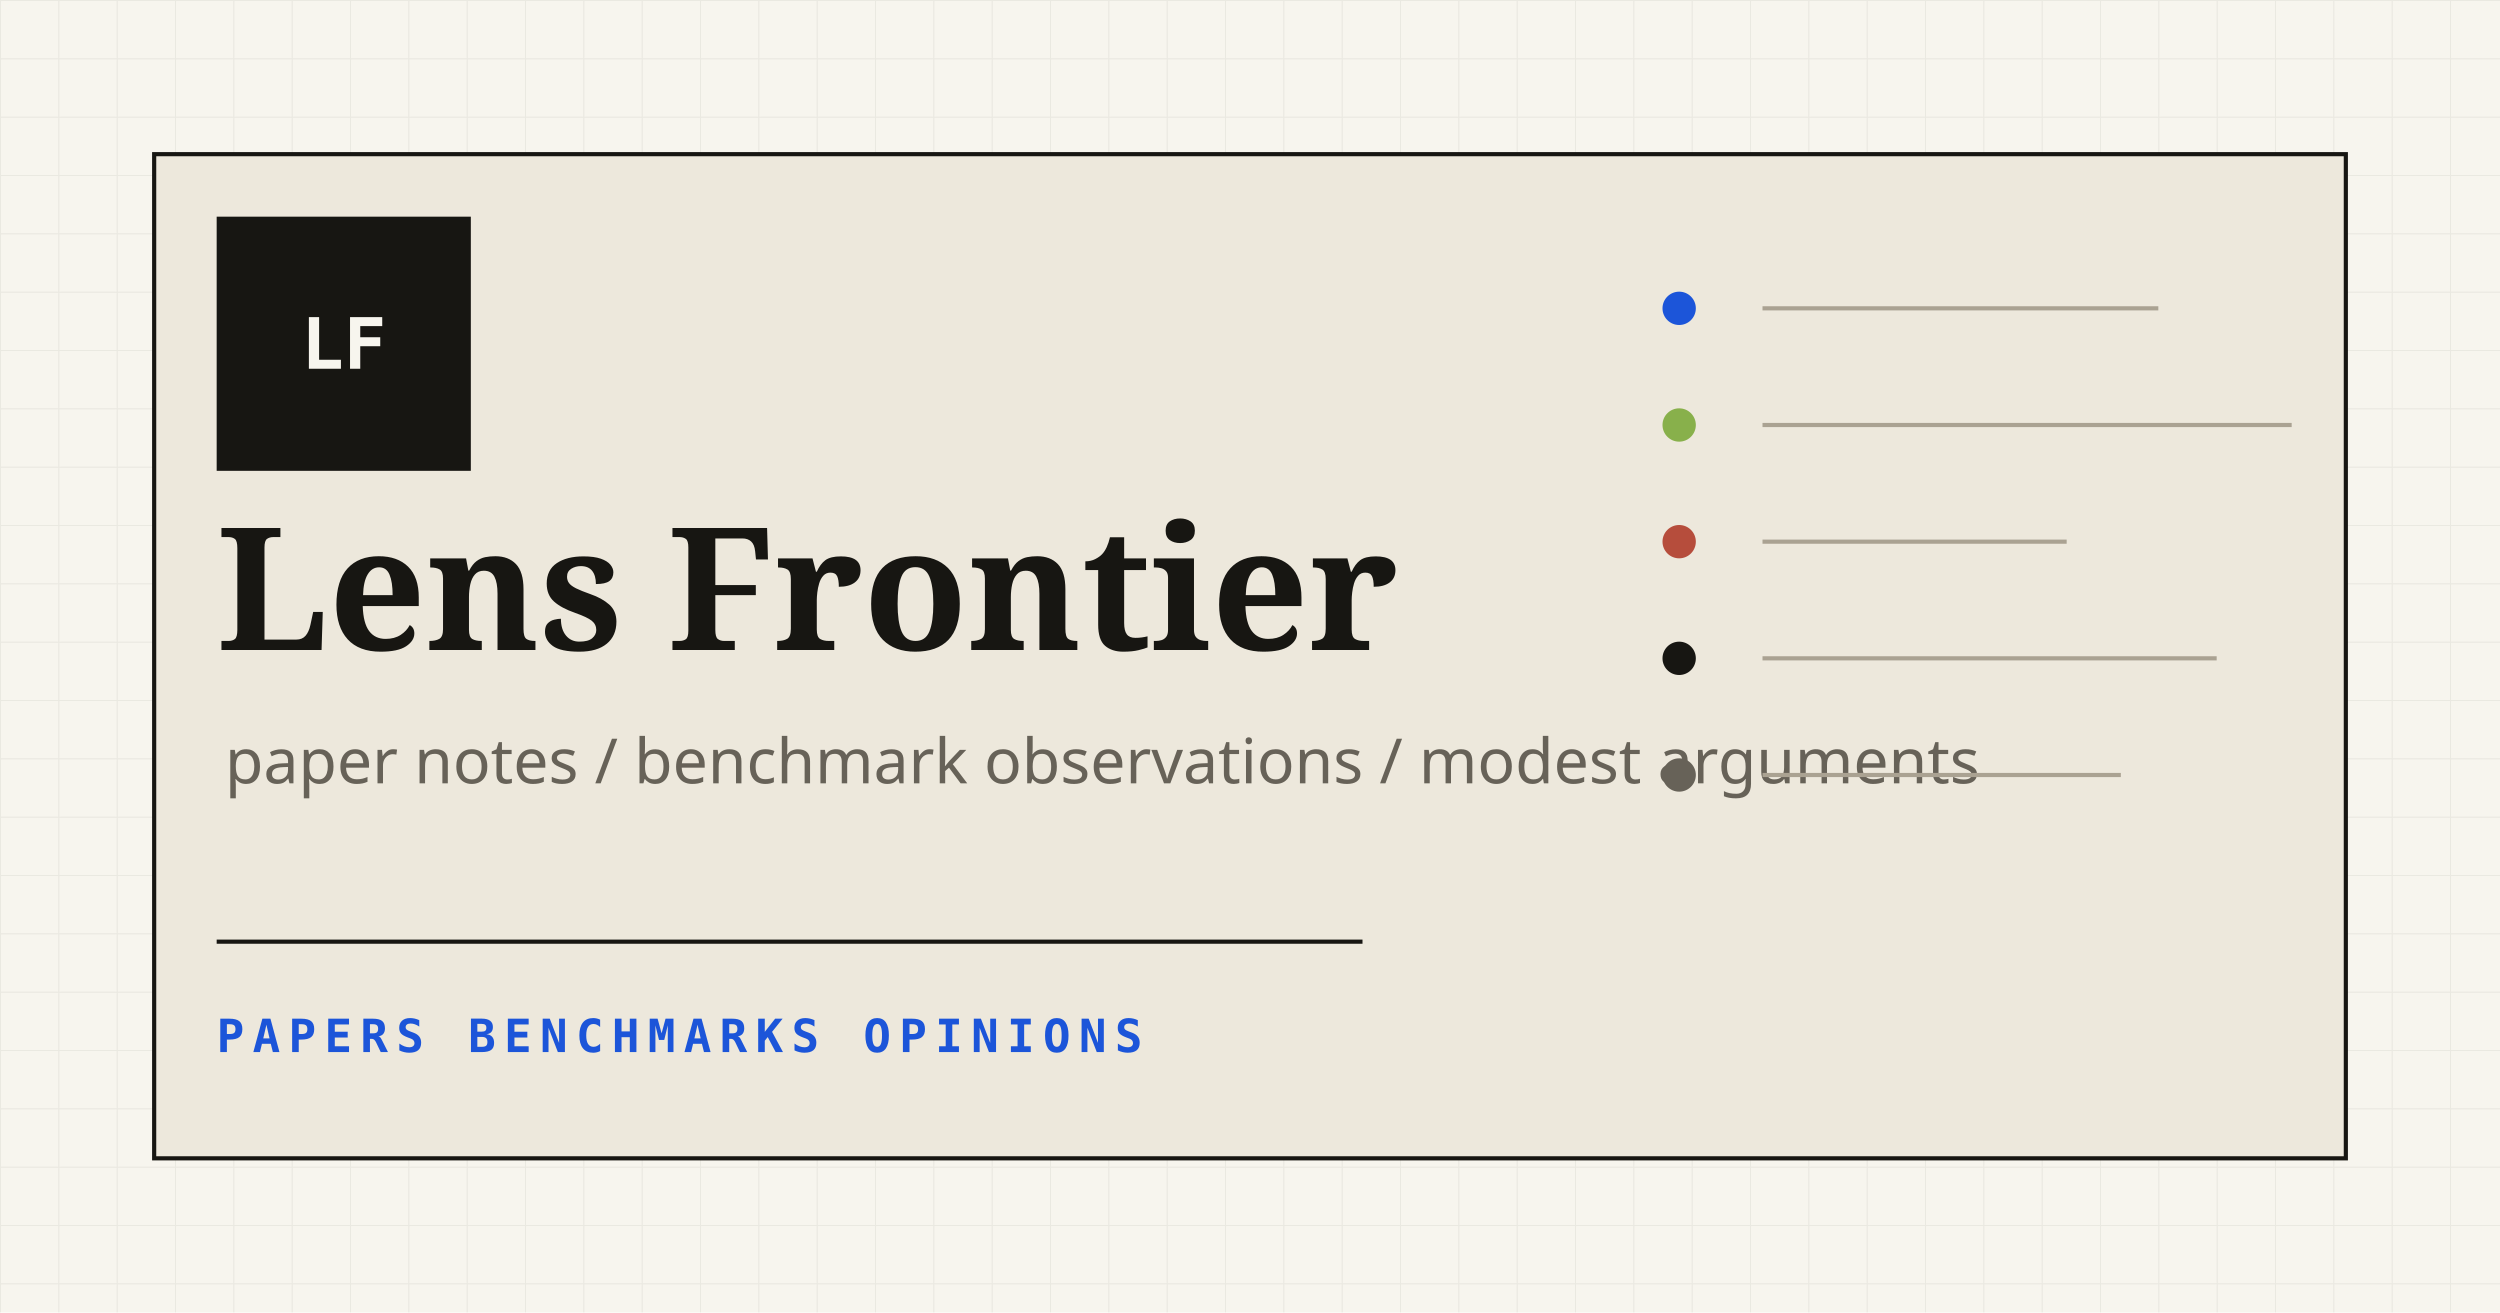
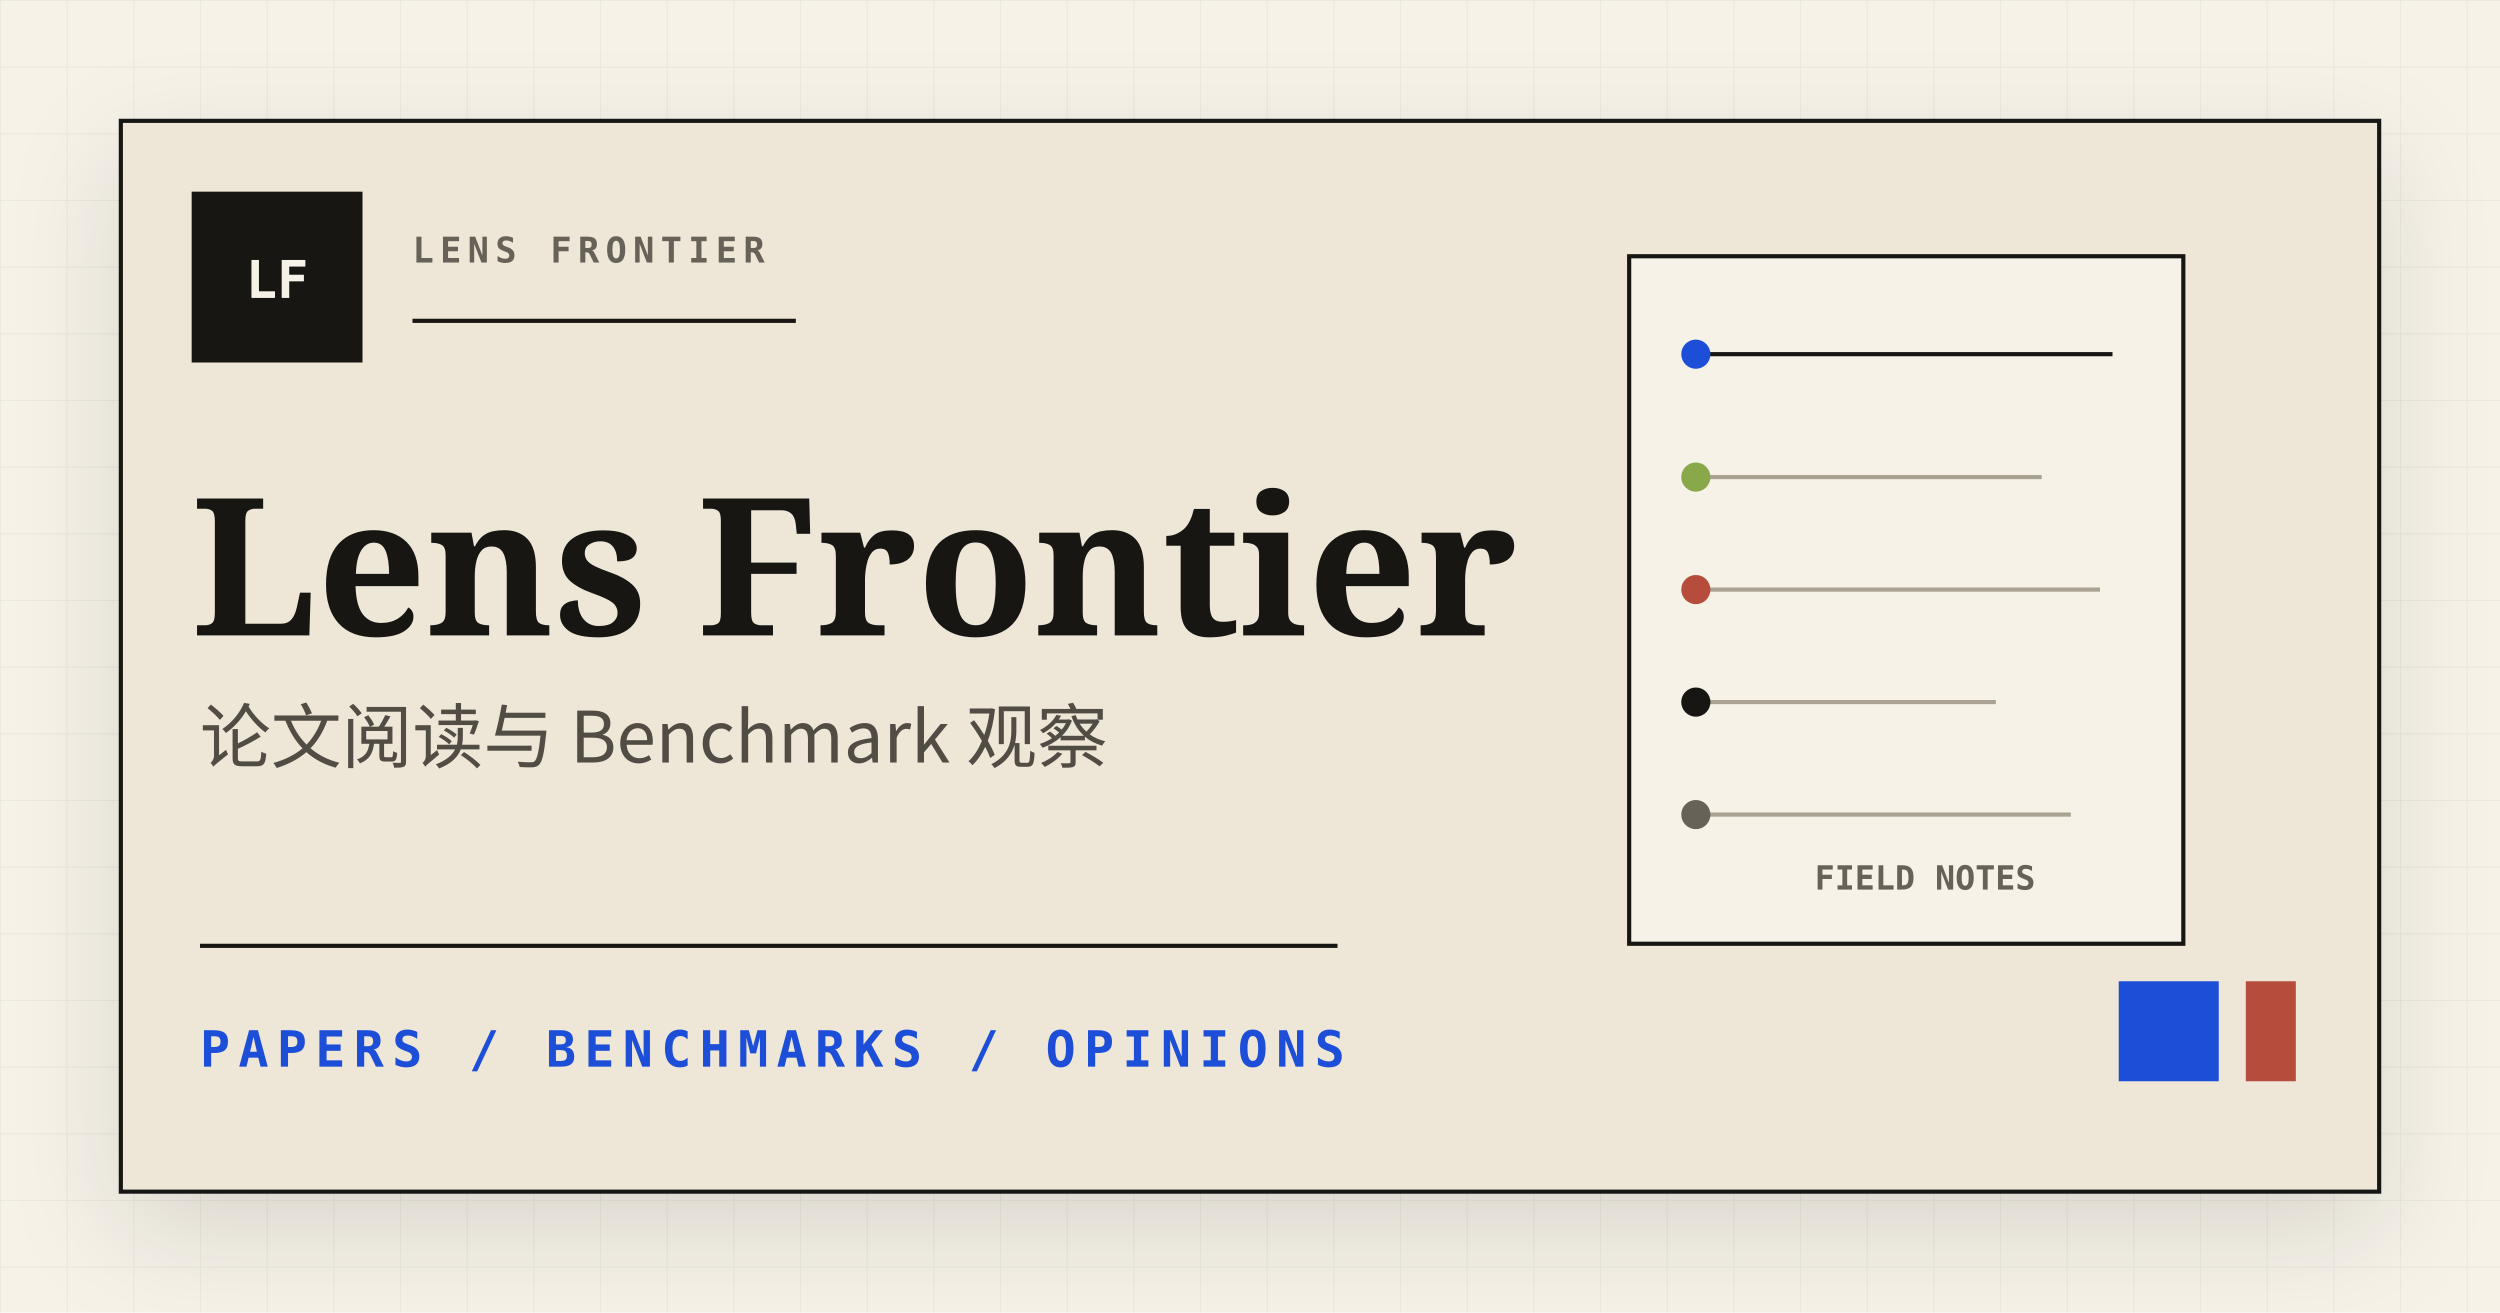
<svg xmlns="http://www.w3.org/2000/svg" width="1200" height="630" viewBox="0 0 1200 630" role="img" aria-labelledby="title desc">
-   <rect width="1200" height="630" fill="#f7f5ee" />
-   <path d="M0 0H1200V630H0z" fill="url(#grid)" />
-   <rect x="74" y="74" width="1052" height="482" fill="#ede8dc" stroke="#171612" stroke-width="2" />
-   <rect x="104" y="104" width="122" height="122" fill="#171612" />
-   <text x="165" y="177" fill="#f7f5ee" font-family="IBM Plex Mono, monospace" font-size="34" text-anchor="middle" font-weight="600">LF</text>
-   <text x="104" y="312" fill="#171612" font-family="IBM Plex Serif, Georgia, serif" font-size="82" font-weight="650">Lens Frontier</text>
-   <text x="108" y="376" fill="#676258" font-family="IBM Plex Sans, sans-serif" font-size="30">paper notes / benchmark observations / modest arguments</text>
-   <path d="M104 452H654" stroke="#171612" stroke-width="2" />
-   <text x="104" y="505" fill="#1c55d9" font-family="IBM Plex Mono, monospace" font-size="22" font-weight="600" letter-spacing="4">PAPERS BENCHMARKS OPINIONS</text>
-   <g stroke="#aaa292" stroke-width="2">
-     <path d="M846 148H1036" />
-     <path d="M846 204H1100" />
-     <path d="M846 260H992" />
-     <path d="M846 316H1064" />
-     <path d="M846 372H1018" />
+   <defs>
+     <pattern id="grid" width="32" height="32" patternUnits="userSpaceOnUse">
+       <path d="M32 0H0V32" fill="none" stroke="#171612" stroke-opacity=".05" stroke-width="1" />
+     </pattern>
+     <filter id="softShadow" x="-20%" y="-20%" width="140%" height="140%">
+       <feDropShadow dx="0" dy="18" stdDeviation="26" flood-color="#171612" flood-opacity=".12" />
+     </filter>
+   </defs>
+   <rect width="1200" height="630" fill="#f6f2e8" />
+   <rect width="1200" height="630" fill="url(#grid)" />
+   <rect x="58" y="58" width="1084" height="514" rx="0" fill="#eee7d8" stroke="#171612" stroke-width="2" filter="url(#softShadow)" />
+   <rect x="92" y="92" width="82" height="82" fill="#171612" />
+   <text x="133" y="143" fill="#f6f2e8" font-family="IBM Plex Mono, ui-monospace, monospace" font-size="25" text-anchor="middle" font-weight="700">LF</text>
+   <text x="198" y="126" fill="#676258" font-family="IBM Plex Mono, ui-monospace, monospace" font-size="17" font-weight="600" letter-spacing="3">LENS FRONTIER</text>
+   <path d="M198 154H382" stroke="#171612" stroke-width="2" />
+   <text x="92" y="305" fill="#171612" font-family="IBM Plex Serif, Georgia, serif" font-size="92" font-weight="650">Lens Frontier</text>
+   <text x="96" y="366" fill="#514d45" font-family="PingFang SC, Noto Sans CJK SC, IBM Plex Sans, sans-serif" font-size="34" font-weight="500">论文阅读与 Benchmark 观察</text>
+   <path d="M96 454H642" stroke="#171612" stroke-width="2" />
+   <text x="96" y="512" fill="#1d4ed8" font-family="IBM Plex Mono, ui-monospace, monospace" font-size="24" font-weight="700" letter-spacing="4">PAPERS / BENCHMARKS / OPINIONS</text>
+   <g transform="translate(782 123)">
+     <rect x="0" y="0" width="266" height="330" fill="#f6f2e8" stroke="#171612" stroke-width="2" />
+     <path d="M32 47H232" stroke="#171612" stroke-width="2" />
+     <path d="M32 106H198" stroke="#aaa292" stroke-width="2" />
+     <path d="M32 160H226" stroke="#aaa292" stroke-width="2" />
+     <path d="M32 214H176" stroke="#aaa292" stroke-width="2" />
+     <path d="M32 268H212" stroke="#aaa292" stroke-width="2" />
+     <circle cx="32" cy="47" r="7" fill="#1d4ed8" />
+     <circle cx="32" cy="106" r="7" fill="#88a84a" />
+     <circle cx="32" cy="160" r="7" fill="#b64d3c" />
+     <circle cx="32" cy="214" r="7" fill="#171612" />
+     <circle cx="32" cy="268" r="7" fill="#676258" />
+     <text x="195" y="304" fill="#676258" font-family="IBM Plex Mono, ui-monospace, monospace" font-size="16" font-weight="600" text-anchor="end">FIELD NOTES</text>
  </g>
-   <circle cx="806" cy="148" r="8" fill="#1c55d9" />
-   <circle cx="806" cy="204" r="8" fill="#88b04b" />
-   <circle cx="806" cy="260" r="8" fill="#b64d3c" />
-   <circle cx="806" cy="316" r="8" fill="#171612" />
-   <circle cx="806" cy="372" r="8" fill="#676258" />
-   <defs>
-     <pattern id="grid" width="28" height="28" patternUnits="userSpaceOnUse">
-       <path d="M28 0H0V28" fill="none" stroke="#171612" stroke-opacity=".055" stroke-width="1" />
-     </pattern>
-   </defs>
+   <rect x="1017" y="471" width="48" height="48" fill="#1d4ed8" />
+   <rect x="1078" y="471" width="24" height="48" fill="#b64d3c" />
</svg>
